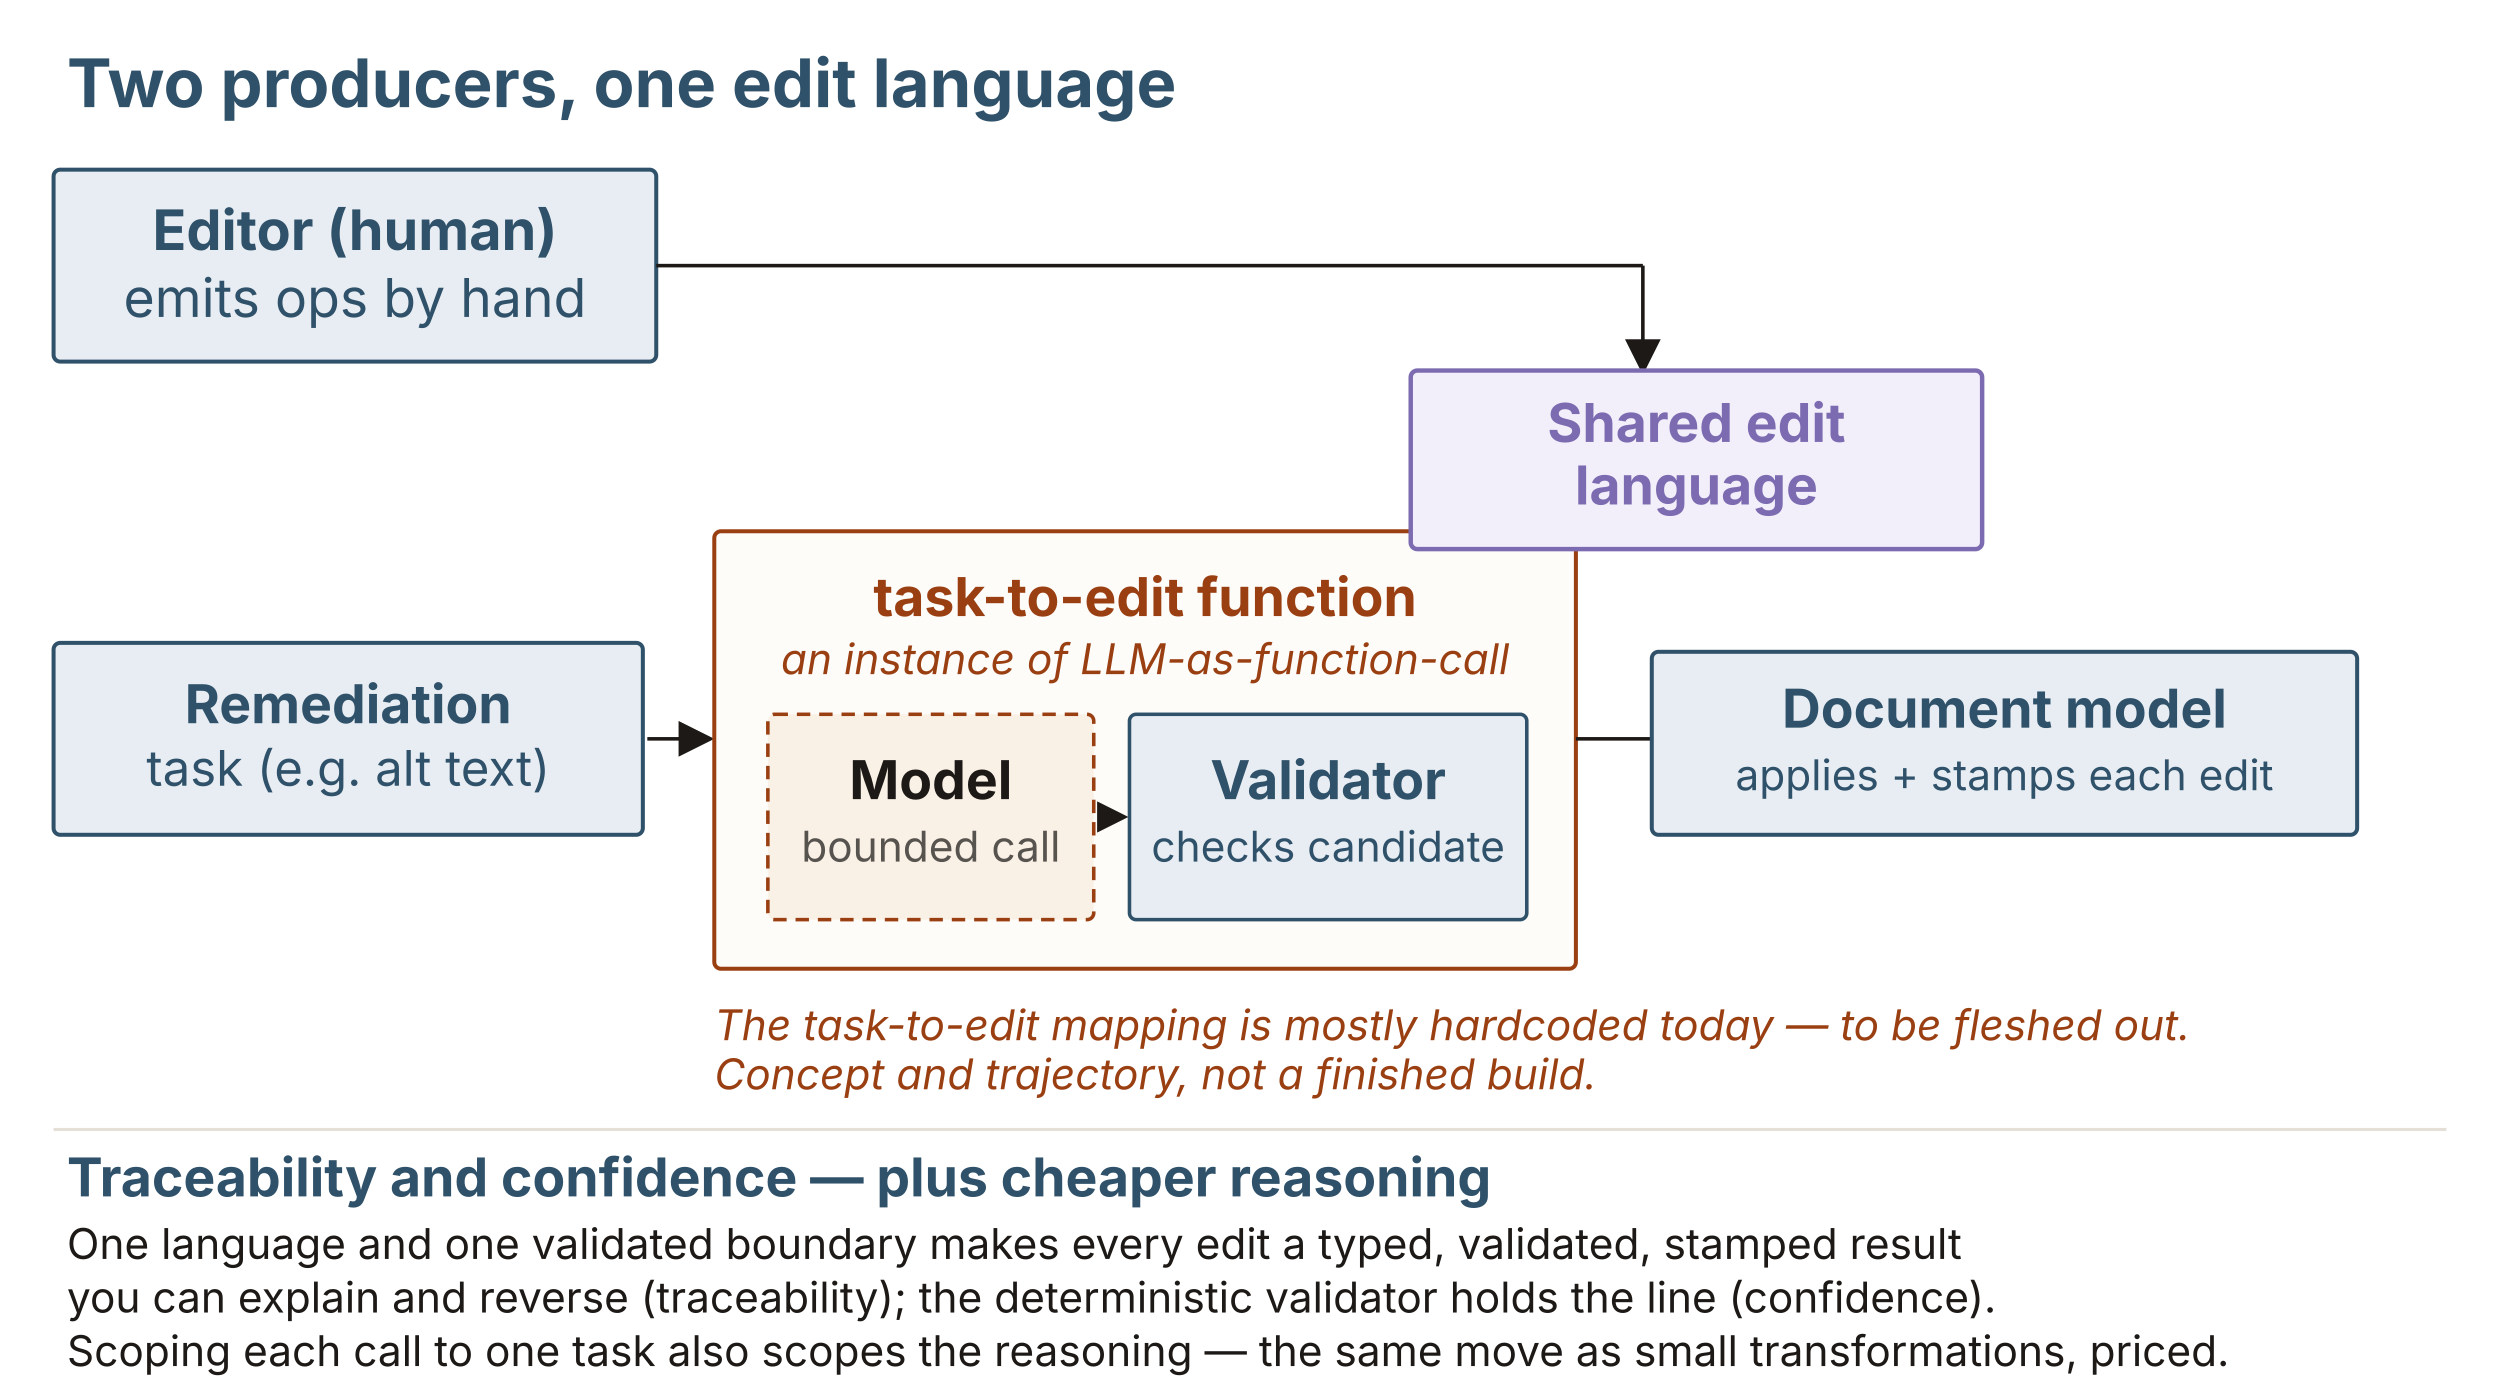
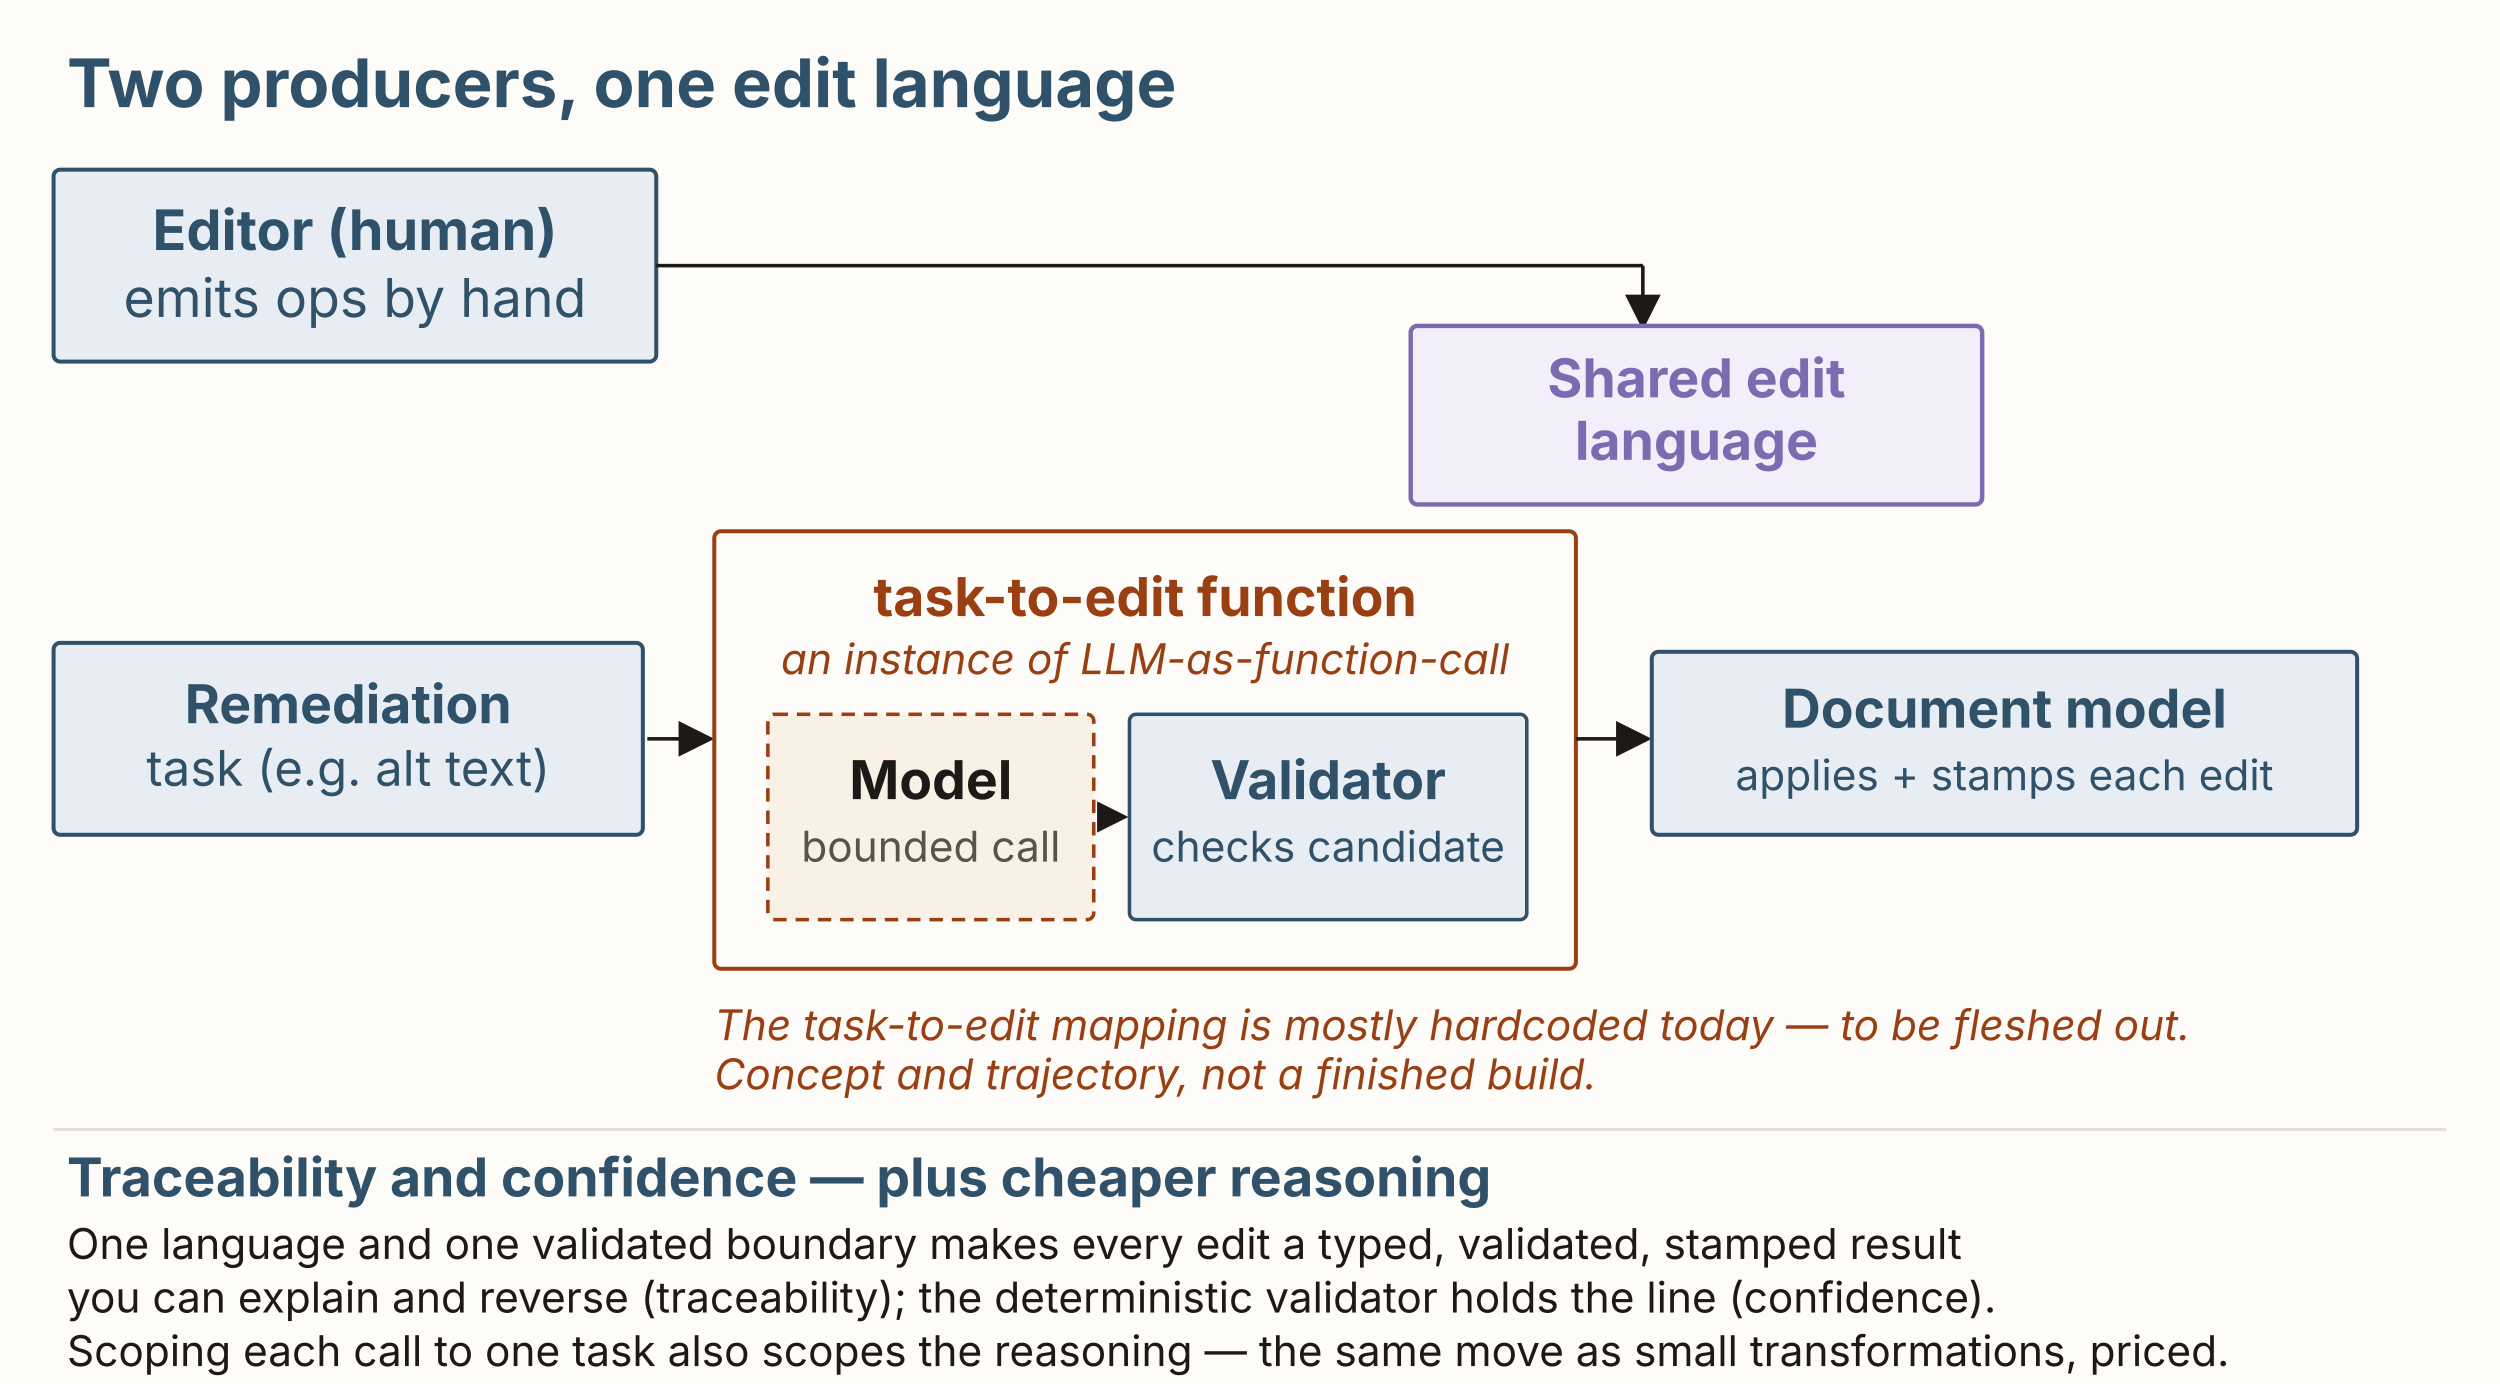
<svg xmlns="http://www.w3.org/2000/svg" viewBox="0 0 1120 620" width="1120" height="620" role="group" aria-labelledby="dsl-title dsl-desc" font-family="'Source Sans 3', -apple-system, 'Segoe UI', sans-serif">
-   <rect x="0" y="0" width="1120" height="620" fill="#ffffff" />
+   <rect x="0" y="0" width="1120" height="620" fill="#fdfcf9" />
  <defs>
    <marker id="dsl-arrow" markerWidth="10" markerHeight="10" refX="7.5" refY="5" orient="auto">
      <path d="M0,0 L10,5 L0,10 z" fill="#1c1917" />
    </marker>
  </defs>
  <text x="30" y="48" font-size="30" font-weight="bold" fill="#2f5169">Two producers, one edit language</text>
  <rect x="24" y="76" width="270" height="86" rx="3" fill="#e7edf3" stroke="#2f5169" stroke-width="1.8" />
  <text x="159" y="112" text-anchor="middle" font-size="25" font-weight="bold" fill="#2f5169">Editor (human)</text>
  <text x="159" y="142" text-anchor="middle" font-size="24" fill="#2f5169">emits ops by hand</text>
  <rect x="24" y="288" width="264" height="86" rx="3" fill="#e7edf3" stroke="#2f5169" stroke-width="1.8" />
  <text x="156" y="324" text-anchor="middle" font-size="24" font-weight="bold" fill="#2f5169">Remediation</text>
  <text x="156" y="352" text-anchor="middle" font-size="22" fill="#2f5169">task (e.g. alt text)</text>
  <line x1="290" y1="331" x2="316" y2="331" stroke="#1c1917" stroke-width="1.6" marker-end="url(#dsl-arrow)" />
  <rect x="320" y="238" width="386" height="196" rx="3" fill="#fdfcf9" stroke="#9a3f12" stroke-width="1.8" />
  <text x="513" y="276" text-anchor="middle" font-size="24" font-weight="bold" fill="#9a3f12">task-to-edit function</text>
  <text x="513" y="302" text-anchor="middle" font-size="19" font-style="italic" fill="#9a3f12">an instance of LLM-as-function-call</text>
  <rect x="344" y="320" width="146" height="92" rx="3" fill="#faf1e6" stroke="#9a3f12" stroke-width="1.6" stroke-dasharray="6 4" />
  <text x="417" y="358" text-anchor="middle" font-size="24" font-weight="bold" fill="#1c1917">Model</text>
  <text x="417" y="386" text-anchor="middle" font-size="19" fill="#57534e">bounded call</text>
  <rect x="506" y="320" width="178" height="92" rx="3" fill="#e7edf3" stroke="#2f5169" stroke-width="1.6" />
  <text x="595" y="358" text-anchor="middle" font-size="24" font-weight="bold" fill="#2f5169">Validator</text>
  <text x="595" y="386" text-anchor="middle" font-size="19" fill="#2f5169">checks candidate</text>
  <line x1="492" y1="366" x2="502" y2="366" stroke="#1c1917" stroke-width="1.4" marker-end="url(#dsl-arrow)" />
  <line x1="294" y1="119" x2="736" y2="119" stroke="#1c1917" stroke-width="1.6" />
-   <line x1="736" y1="119" x2="736" y2="164" stroke="#1c1917" stroke-width="1.6" marker-end="url(#dsl-arrow)" />
-   <line x1="706" y1="331" x2="768" y2="331" stroke="#1c1917" stroke-width="1.6" marker-end="url(#dsl-arrow)" />
-   <rect x="632" y="166" width="256" height="80" rx="3" fill="#f2effb" stroke="#7c6bb0" stroke-width="2" />
-   <text x="760" y="198" text-anchor="middle" font-size="24" font-weight="bold" fill="#7c6bb0">Shared edit</text>
-   <text x="760" y="226" text-anchor="middle" font-size="24" font-weight="bold" fill="#7c6bb0">language</text>
+   <line x1="736" y1="119" x2="736" y2="144" stroke="#1c1917" stroke-width="1.6" marker-end="url(#dsl-arrow)" />
+   <line x1="706" y1="331" x2="736" y2="331" stroke="#1c1917" stroke-width="1.6" marker-end="url(#dsl-arrow)" />
+   <rect x="632" y="146" width="256" height="80" rx="3" fill="#f2effb" stroke="#7c6bb0" stroke-width="2" />
+   <text x="760" y="178" text-anchor="middle" font-size="24" font-weight="bold" fill="#7c6bb0">Shared edit</text>
+   <text x="760" y="206" text-anchor="middle" font-size="24" font-weight="bold" fill="#7c6bb0">language</text>
  <rect x="740" y="292" width="316" height="82" rx="3" fill="#e7edf3" stroke="#2f5169" stroke-width="1.8" />
  <text x="898" y="326" text-anchor="middle" font-size="24" font-weight="bold" fill="#2f5169">Document model</text>
  <text x="898" y="354" text-anchor="middle" font-size="19" fill="#2f5169">applies + stamps each edit</text>
  <text x="320" y="466" font-size="19" font-style="italic" fill="#9a3f12">The task-to-edit mapping is mostly hardcoded today — to be fleshed out.</text>
  <text x="320" y="488" font-size="19" font-style="italic" fill="#9a3f12">Concept and trajectory, not a finished build.</text>
  <line x1="24" y1="506" x2="1096" y2="506" stroke="#e4e0d8" stroke-width="1.4" />
  <text x="30" y="536" font-size="24" font-weight="bold" fill="#2f5169">Traceability and confidence — plus cheaper reasoning</text>
  <text x="30" y="564" font-size="19" fill="#1c1917">One language and one validated boundary makes every edit a typed, validated, stamped result</text>
  <text x="30" y="588" font-size="19" fill="#1c1917">you can explain and reverse (traceability); the deterministic validator holds the line (confidence).</text>
  <text x="30" y="612" font-size="19" fill="#1c1917">Scoping each call to one task also scopes the reasoning — the same move as small transformations, priced.</text>
</svg>
